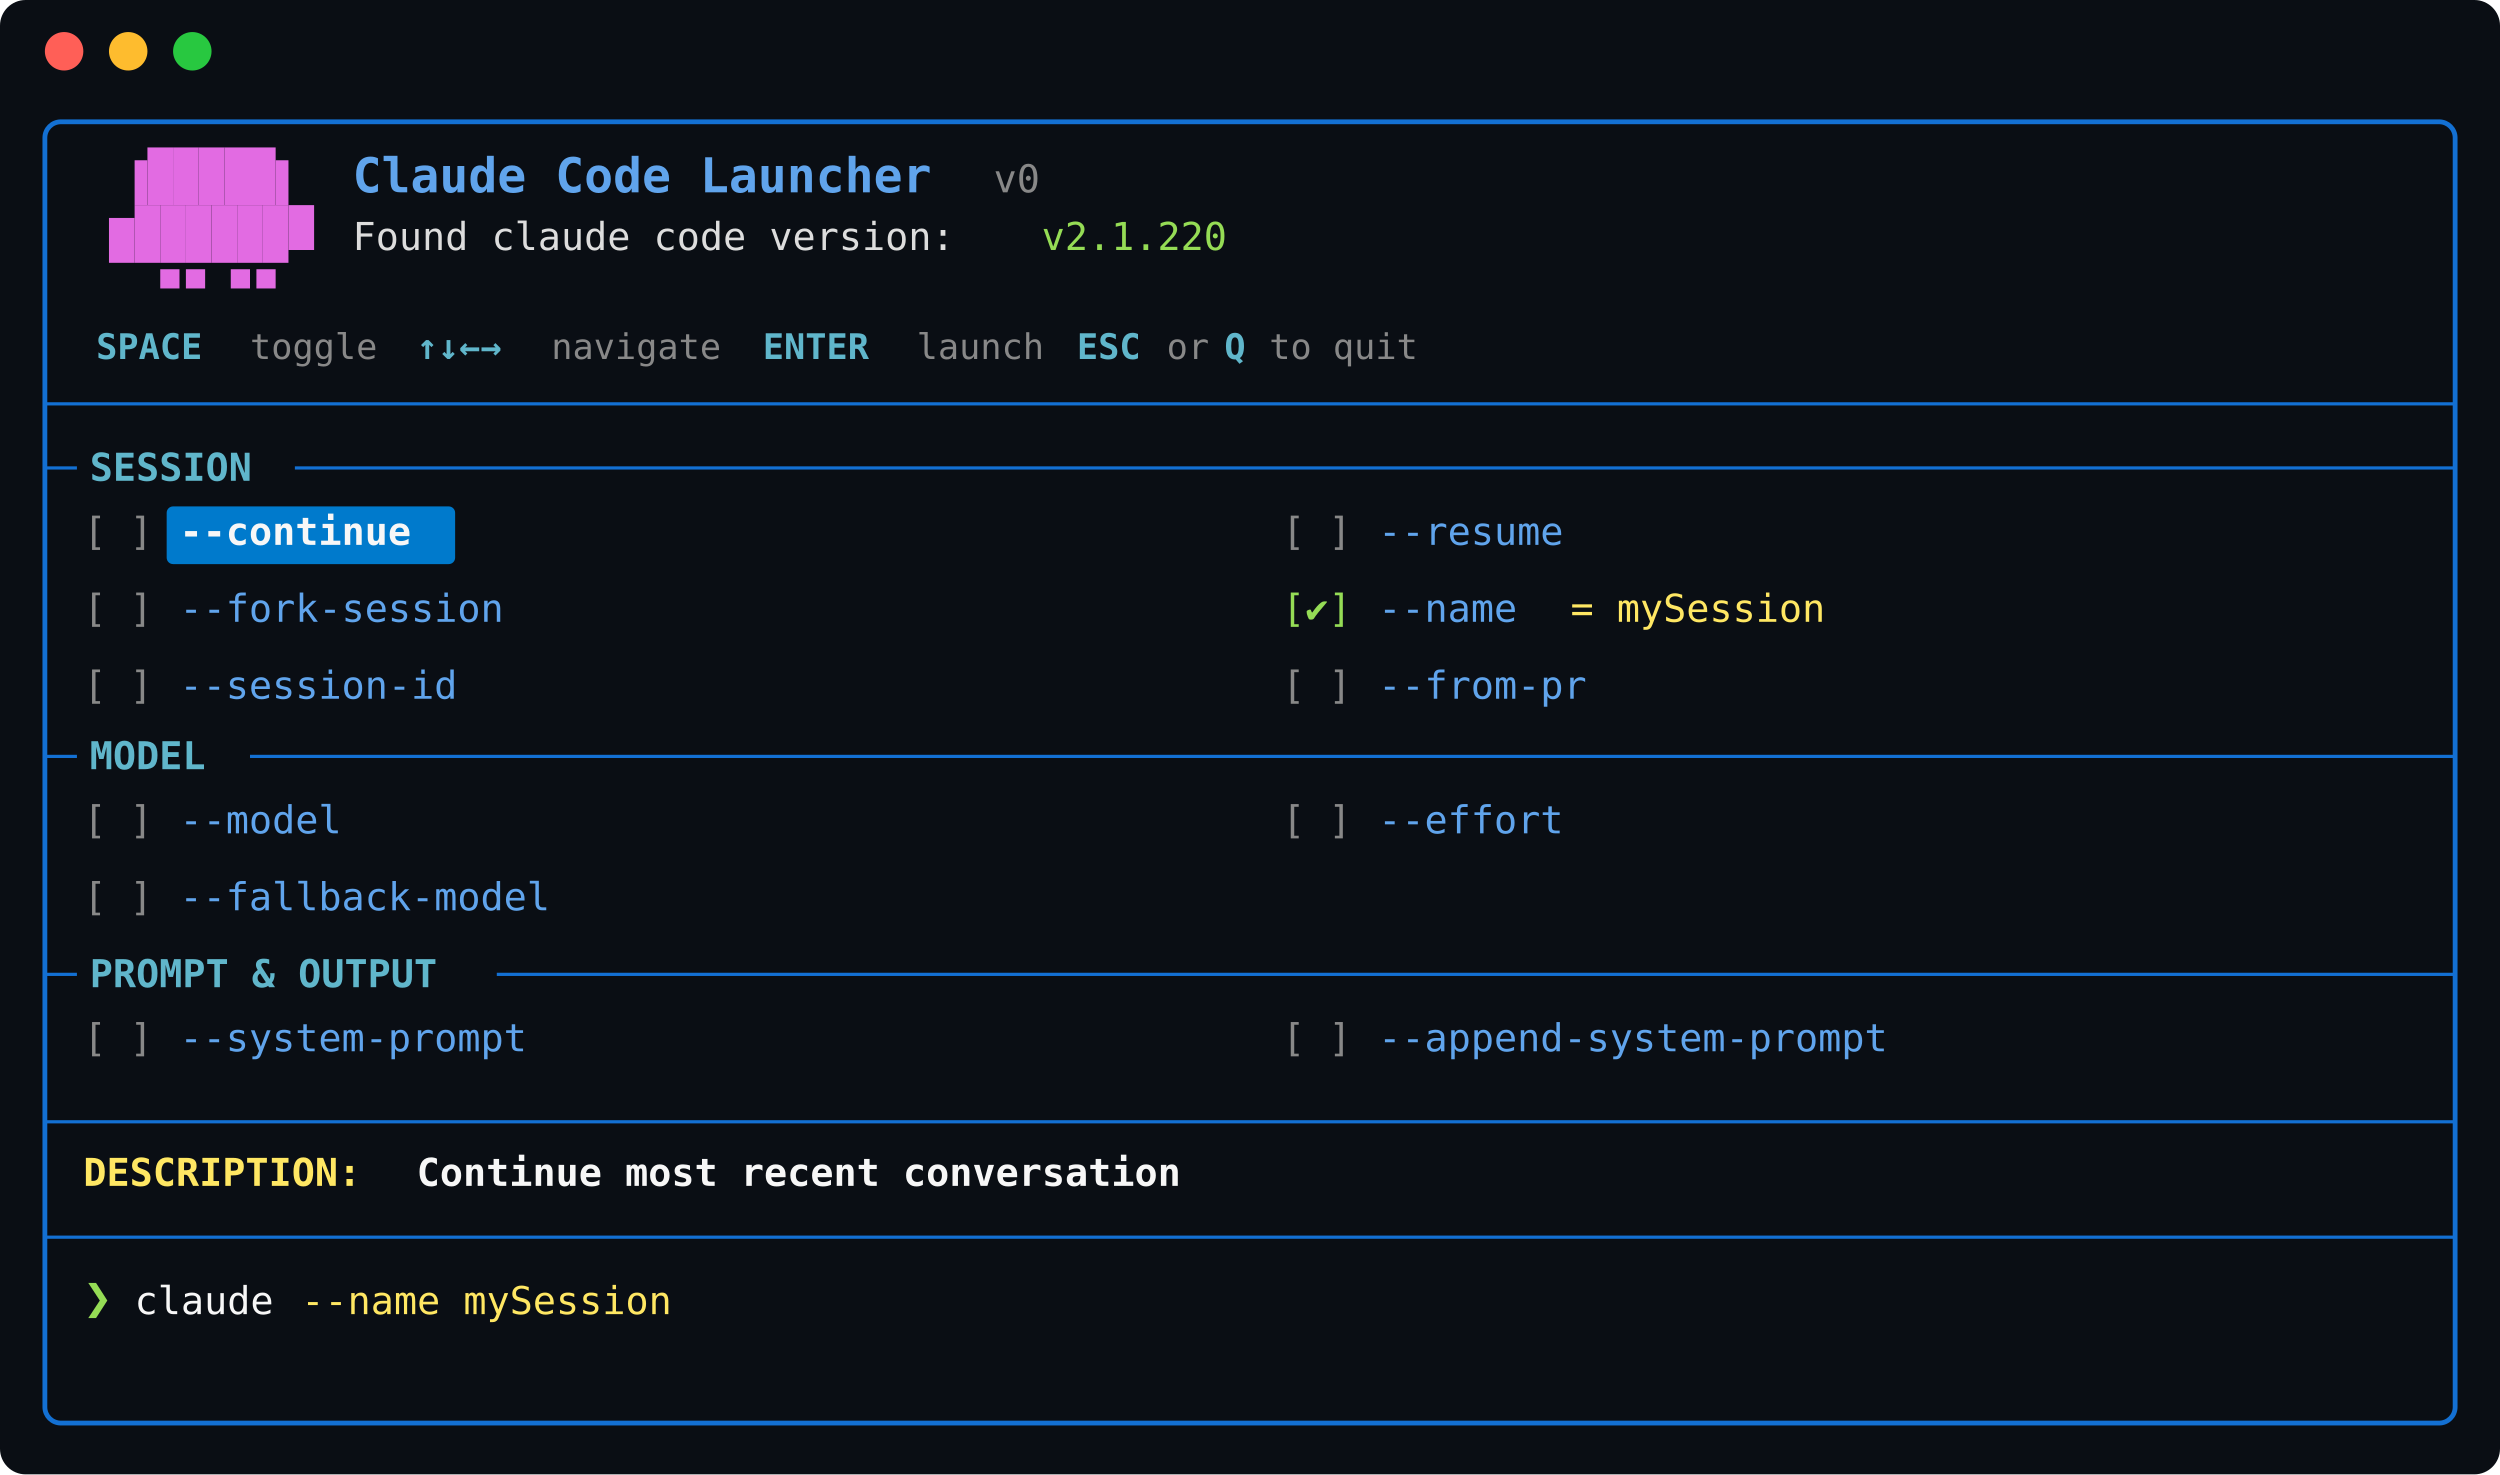
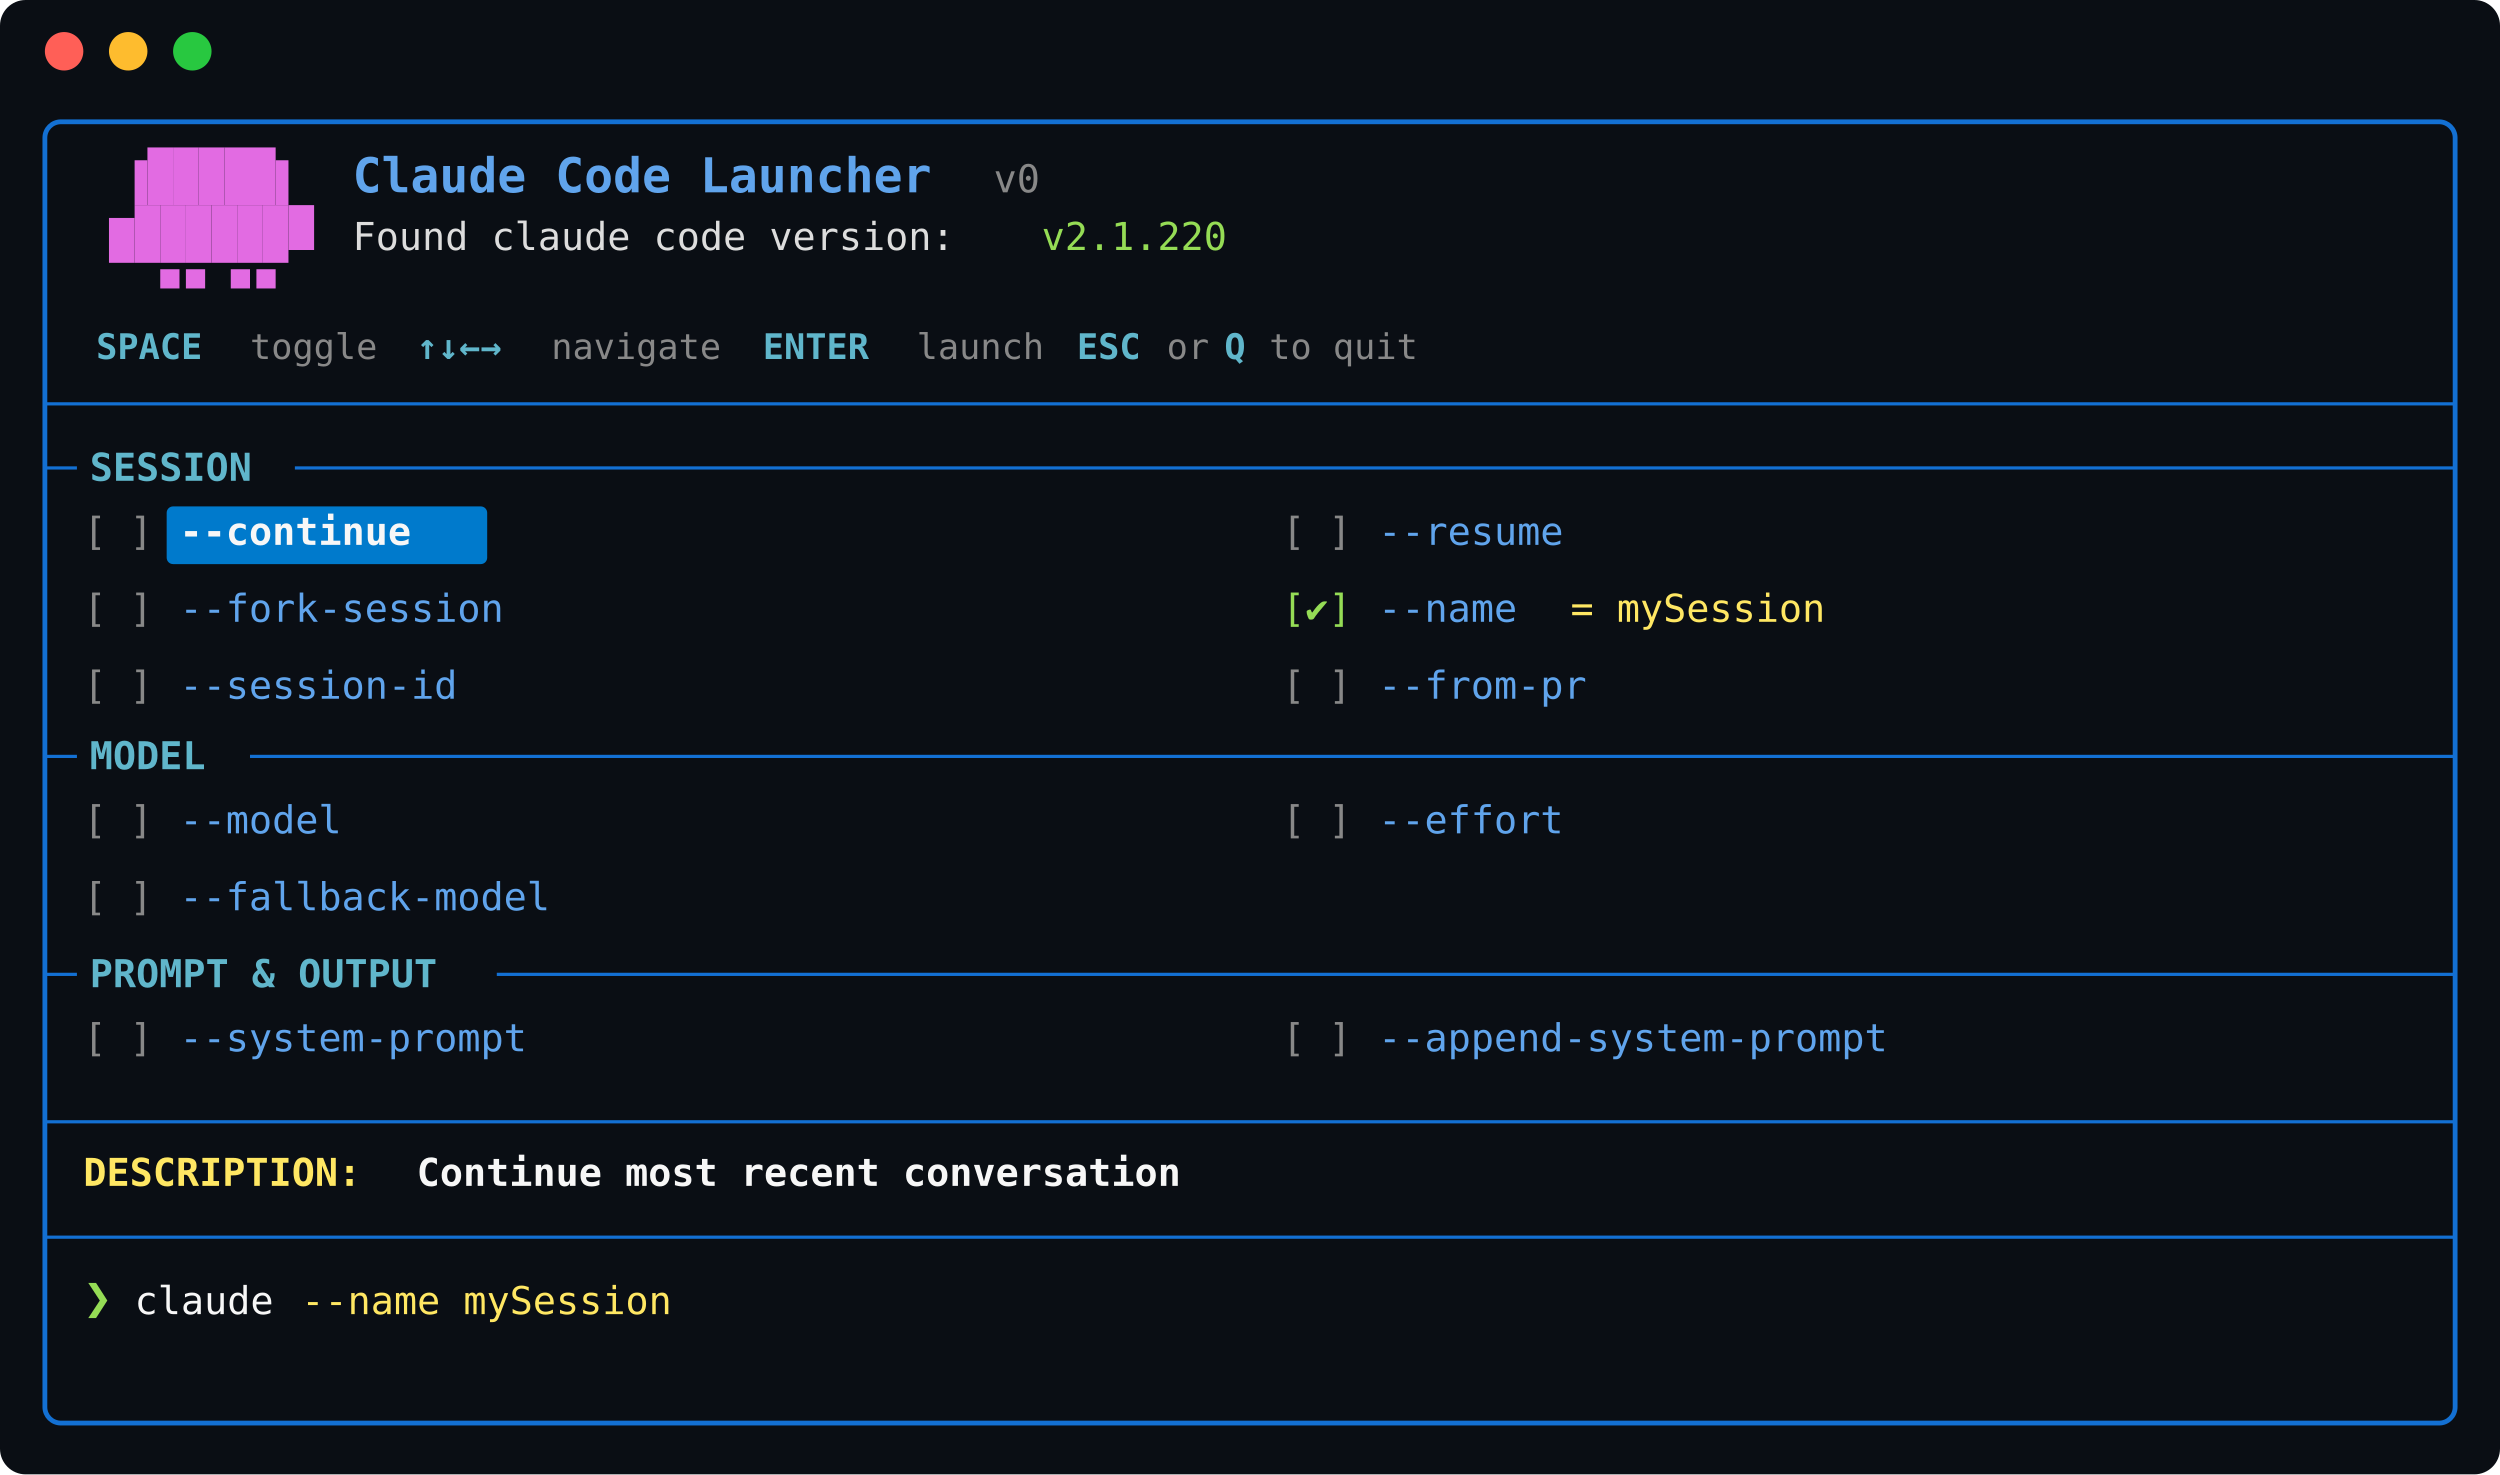
<svg xmlns="http://www.w3.org/2000/svg" width="780" height="460" viewBox="0 0 780 460">
  <rect width="780" height="460" rx="8" fill="#0a0e14" />
  <circle cx="20" cy="16" r="6" fill="#ff5f57" />
  <circle cx="40" cy="16" r="6" fill="#febc2e" />
  <circle cx="60" cy="16" r="6" fill="#28c840" />
  <rect x="14" y="38" width="752" height="406" rx="5" fill="none" stroke="#1370d3" stroke-width="1.5" />
  <rect x="42" y="50" width="4" height="14" fill="#e26be2" />
  <rect x="46" y="46" width="8" height="18" fill="#e26be2" />
  <rect x="54" y="46" width="8" height="18" fill="#e26be2" />
  <rect x="62" y="46" width="8" height="18" fill="#e26be2" />
  <rect x="70" y="46" width="8" height="18" fill="#e26be2" />
  <rect x="78" y="46" width="8" height="18" fill="#e26be2" />
  <rect x="86" y="50" width="4" height="14" fill="#e26be2" />
  <rect x="34" y="68" width="8" height="14" fill="#e26be2" />
  <rect x="42" y="64" width="8" height="18" fill="#e26be2" />
  <rect x="50" y="64" width="8" height="18" fill="#e26be2" />
  <rect x="58" y="64" width="8" height="18" fill="#e26be2" />
  <rect x="66" y="64" width="8" height="18" fill="#e26be2" />
  <rect x="74" y="64" width="8" height="18" fill="#e26be2" />
  <rect x="82" y="64" width="8" height="18" fill="#e26be2" />
  <rect x="90" y="64" width="8" height="14" fill="#e26be2" />
  <rect x="50" y="84" width="6" height="6" fill="#e26be2" />
  <rect x="58" y="84" width="6" height="6" fill="#e26be2" />
  <rect x="72" y="84" width="6" height="6" fill="#e26be2" />
  <rect x="80" y="84" width="6" height="6" fill="#e26be2" />
  <text font-family="Menlo,Monaco,Consolas,monospace" x="110" y="60" fill="#60a4ec" font-weight="bold" font-size="15">Claude Code Launcher</text>
  <text font-family="Menlo,Monaco,Consolas,monospace" x="310" y="60" fill="#888" font-size="12">v0</text>
  <text font-family="Menlo,Monaco,Consolas,monospace" x="110" y="78" fill="#ddd" font-size="12">Found claude code version:</text>
  <text font-family="Menlo,Monaco,Consolas,monospace" x="325" y="78" fill="#95dc55" font-size="12">v2.1.220</text>
  <text font-family="Menlo,Monaco,Consolas,monospace" x="30" y="112" fill="#60b6cb" font-weight="bold" font-size="11">SPACE</text>
  <text font-family="Menlo,Monaco,Consolas,monospace" x="78" y="112" fill="#888" font-size="11">toggle</text>
  <text font-family="Menlo,Monaco,Consolas,monospace" x="130" y="112" fill="#60b6cb" font-weight="bold" font-size="11">↑↓←→</text>
  <text font-family="Menlo,Monaco,Consolas,monospace" x="172" y="112" fill="#888" font-size="11">navigate</text>
  <text font-family="Menlo,Monaco,Consolas,monospace" x="238" y="112" fill="#60b6cb" font-weight="bold" font-size="11">ENTER</text>
  <text font-family="Menlo,Monaco,Consolas,monospace" x="286" y="112" fill="#888" font-size="11">launch</text>
  <text font-family="Menlo,Monaco,Consolas,monospace" x="336" y="112" fill="#60b6cb" font-weight="bold" font-size="11">ESC</text>
  <text font-family="Menlo,Monaco,Consolas,monospace" x="364" y="112" fill="#888" font-size="11">or</text>
  <text font-family="Menlo,Monaco,Consolas,monospace" x="382" y="112" fill="#60b6cb" font-weight="bold" font-size="11">Q</text>
  <text font-family="Menlo,Monaco,Consolas,monospace" x="396" y="112" fill="#888" font-size="11">to quit</text>
  <line x1="14" y1="126" x2="766" y2="126" stroke="#1370d3" stroke-width="1" />
  <line x1="14" y1="126" x2="14" y2="146" stroke="#1370d3" stroke-width="1" />
  <line x1="766" y1="126" x2="766" y2="146" stroke="#1370d3" stroke-width="1" />
  <line x1="14" y1="146" x2="24" y2="146" stroke="#1370d3" stroke-width="1" />
  <text font-family="Menlo,Monaco,Consolas,monospace" x="28" y="150" fill="#60b6cb" font-weight="bold" font-size="12">SESSION</text>
  <line x1="92" y1="146" x2="766" y2="146" stroke="#1370d3" stroke-width="1" />
-   <rect x="52" y="158" width="90" height="18" rx="2" fill="#007acc" />
+   <rect x="52" y="158" width="100" height="18" rx="2" fill="#007acc" />
  <text font-family="Menlo,Monaco,Consolas,monospace" x="26" y="170" fill="#888" font-size="12">[ ]</text>
  <text font-family="Menlo,Monaco,Consolas,monospace" x="56" y="170" fill="#f7f7f7" font-weight="bold">--continue</text>
  <text font-family="Menlo,Monaco,Consolas,monospace" x="400" y="170" fill="#888" font-size="12">[ ]</text>
  <text font-family="Menlo,Monaco,Consolas,monospace" x="430" y="170" fill="#60a4ec">--resume</text>
  <text font-family="Menlo,Monaco,Consolas,monospace" x="26" y="194" fill="#888" font-size="12">[ ]</text>
  <text font-family="Menlo,Monaco,Consolas,monospace" x="56" y="194" fill="#60a4ec">--fork-session</text>
  <text font-family="Menlo,Monaco,Consolas,monospace" x="400" y="194" fill="#95dc55" font-size="12">[✔]</text>
  <text font-family="Menlo,Monaco,Consolas,monospace" x="430" y="194" fill="#60a4ec">--name</text>
  <text font-family="Menlo,Monaco,Consolas,monospace" x="490" y="194" fill="#ffe763">= mySession</text>
  <text font-family="Menlo,Monaco,Consolas,monospace" x="26" y="218" fill="#888" font-size="12">[ ]</text>
  <text font-family="Menlo,Monaco,Consolas,monospace" x="56" y="218" fill="#60a4ec">--session-id</text>
  <text font-family="Menlo,Monaco,Consolas,monospace" x="400" y="218" fill="#888" font-size="12">[ ]</text>
  <text font-family="Menlo,Monaco,Consolas,monospace" x="430" y="218" fill="#60a4ec">--from-pr</text>
  <line x1="14" y1="236" x2="24" y2="236" stroke="#1370d3" stroke-width="1" />
  <text font-family="Menlo,Monaco,Consolas,monospace" x="28" y="240" fill="#60b6cb" font-weight="bold" font-size="12">MODEL</text>
  <line x1="78" y1="236" x2="766" y2="236" stroke="#1370d3" stroke-width="1" />
  <text font-family="Menlo,Monaco,Consolas,monospace" x="26" y="260" fill="#888" font-size="12">[ ]</text>
  <text font-family="Menlo,Monaco,Consolas,monospace" x="56" y="260" fill="#60a4ec">--model</text>
  <text font-family="Menlo,Monaco,Consolas,monospace" x="400" y="260" fill="#888" font-size="12">[ ]</text>
  <text font-family="Menlo,Monaco,Consolas,monospace" x="430" y="260" fill="#60a4ec">--effort</text>
  <text font-family="Menlo,Monaco,Consolas,monospace" x="26" y="284" fill="#888" font-size="12">[ ]</text>
  <text font-family="Menlo,Monaco,Consolas,monospace" x="56" y="284" fill="#60a4ec">--fallback-model</text>
  <line x1="14" y1="304" x2="24" y2="304" stroke="#1370d3" stroke-width="1" />
  <text font-family="Menlo,Monaco,Consolas,monospace" x="28" y="308" fill="#60b6cb" font-weight="bold" font-size="12">PROMPT &amp; OUTPUT</text>
  <line x1="155" y1="304" x2="766" y2="304" stroke="#1370d3" stroke-width="1" />
  <text font-family="Menlo,Monaco,Consolas,monospace" x="26" y="328" fill="#888" font-size="12">[ ]</text>
  <text font-family="Menlo,Monaco,Consolas,monospace" x="56" y="328" fill="#60a4ec">--system-prompt</text>
  <text font-family="Menlo,Monaco,Consolas,monospace" x="400" y="328" fill="#888" font-size="12">[ ]</text>
  <text font-family="Menlo,Monaco,Consolas,monospace" x="430" y="328" fill="#60a4ec">--append-system-prompt</text>
  <line x1="14" y1="350" x2="766" y2="350" stroke="#1370d3" stroke-width="1" />
  <text font-family="Menlo,Monaco,Consolas,monospace" x="26" y="370" fill="#ffe763" font-weight="bold" font-size="12">DESCRIPTION:</text>
  <text font-family="Menlo,Monaco,Consolas,monospace" x="130" y="370" fill="#f7f7f7" font-weight="bold">Continue most recent conversation</text>
  <line x1="14" y1="386" x2="766" y2="386" stroke="#1370d3" stroke-width="1" />
  <text font-family="Menlo,Monaco,Consolas,monospace" x="26" y="410" fill="#95dc55" font-size="15">❯</text>
  <text font-family="Menlo,Monaco,Consolas,monospace" x="42" y="410" fill="#f7f7f7">claude</text>
  <text font-family="Menlo,Monaco,Consolas,monospace" x="94" y="410" fill="#ffe763">--name mySession</text>
</svg>
